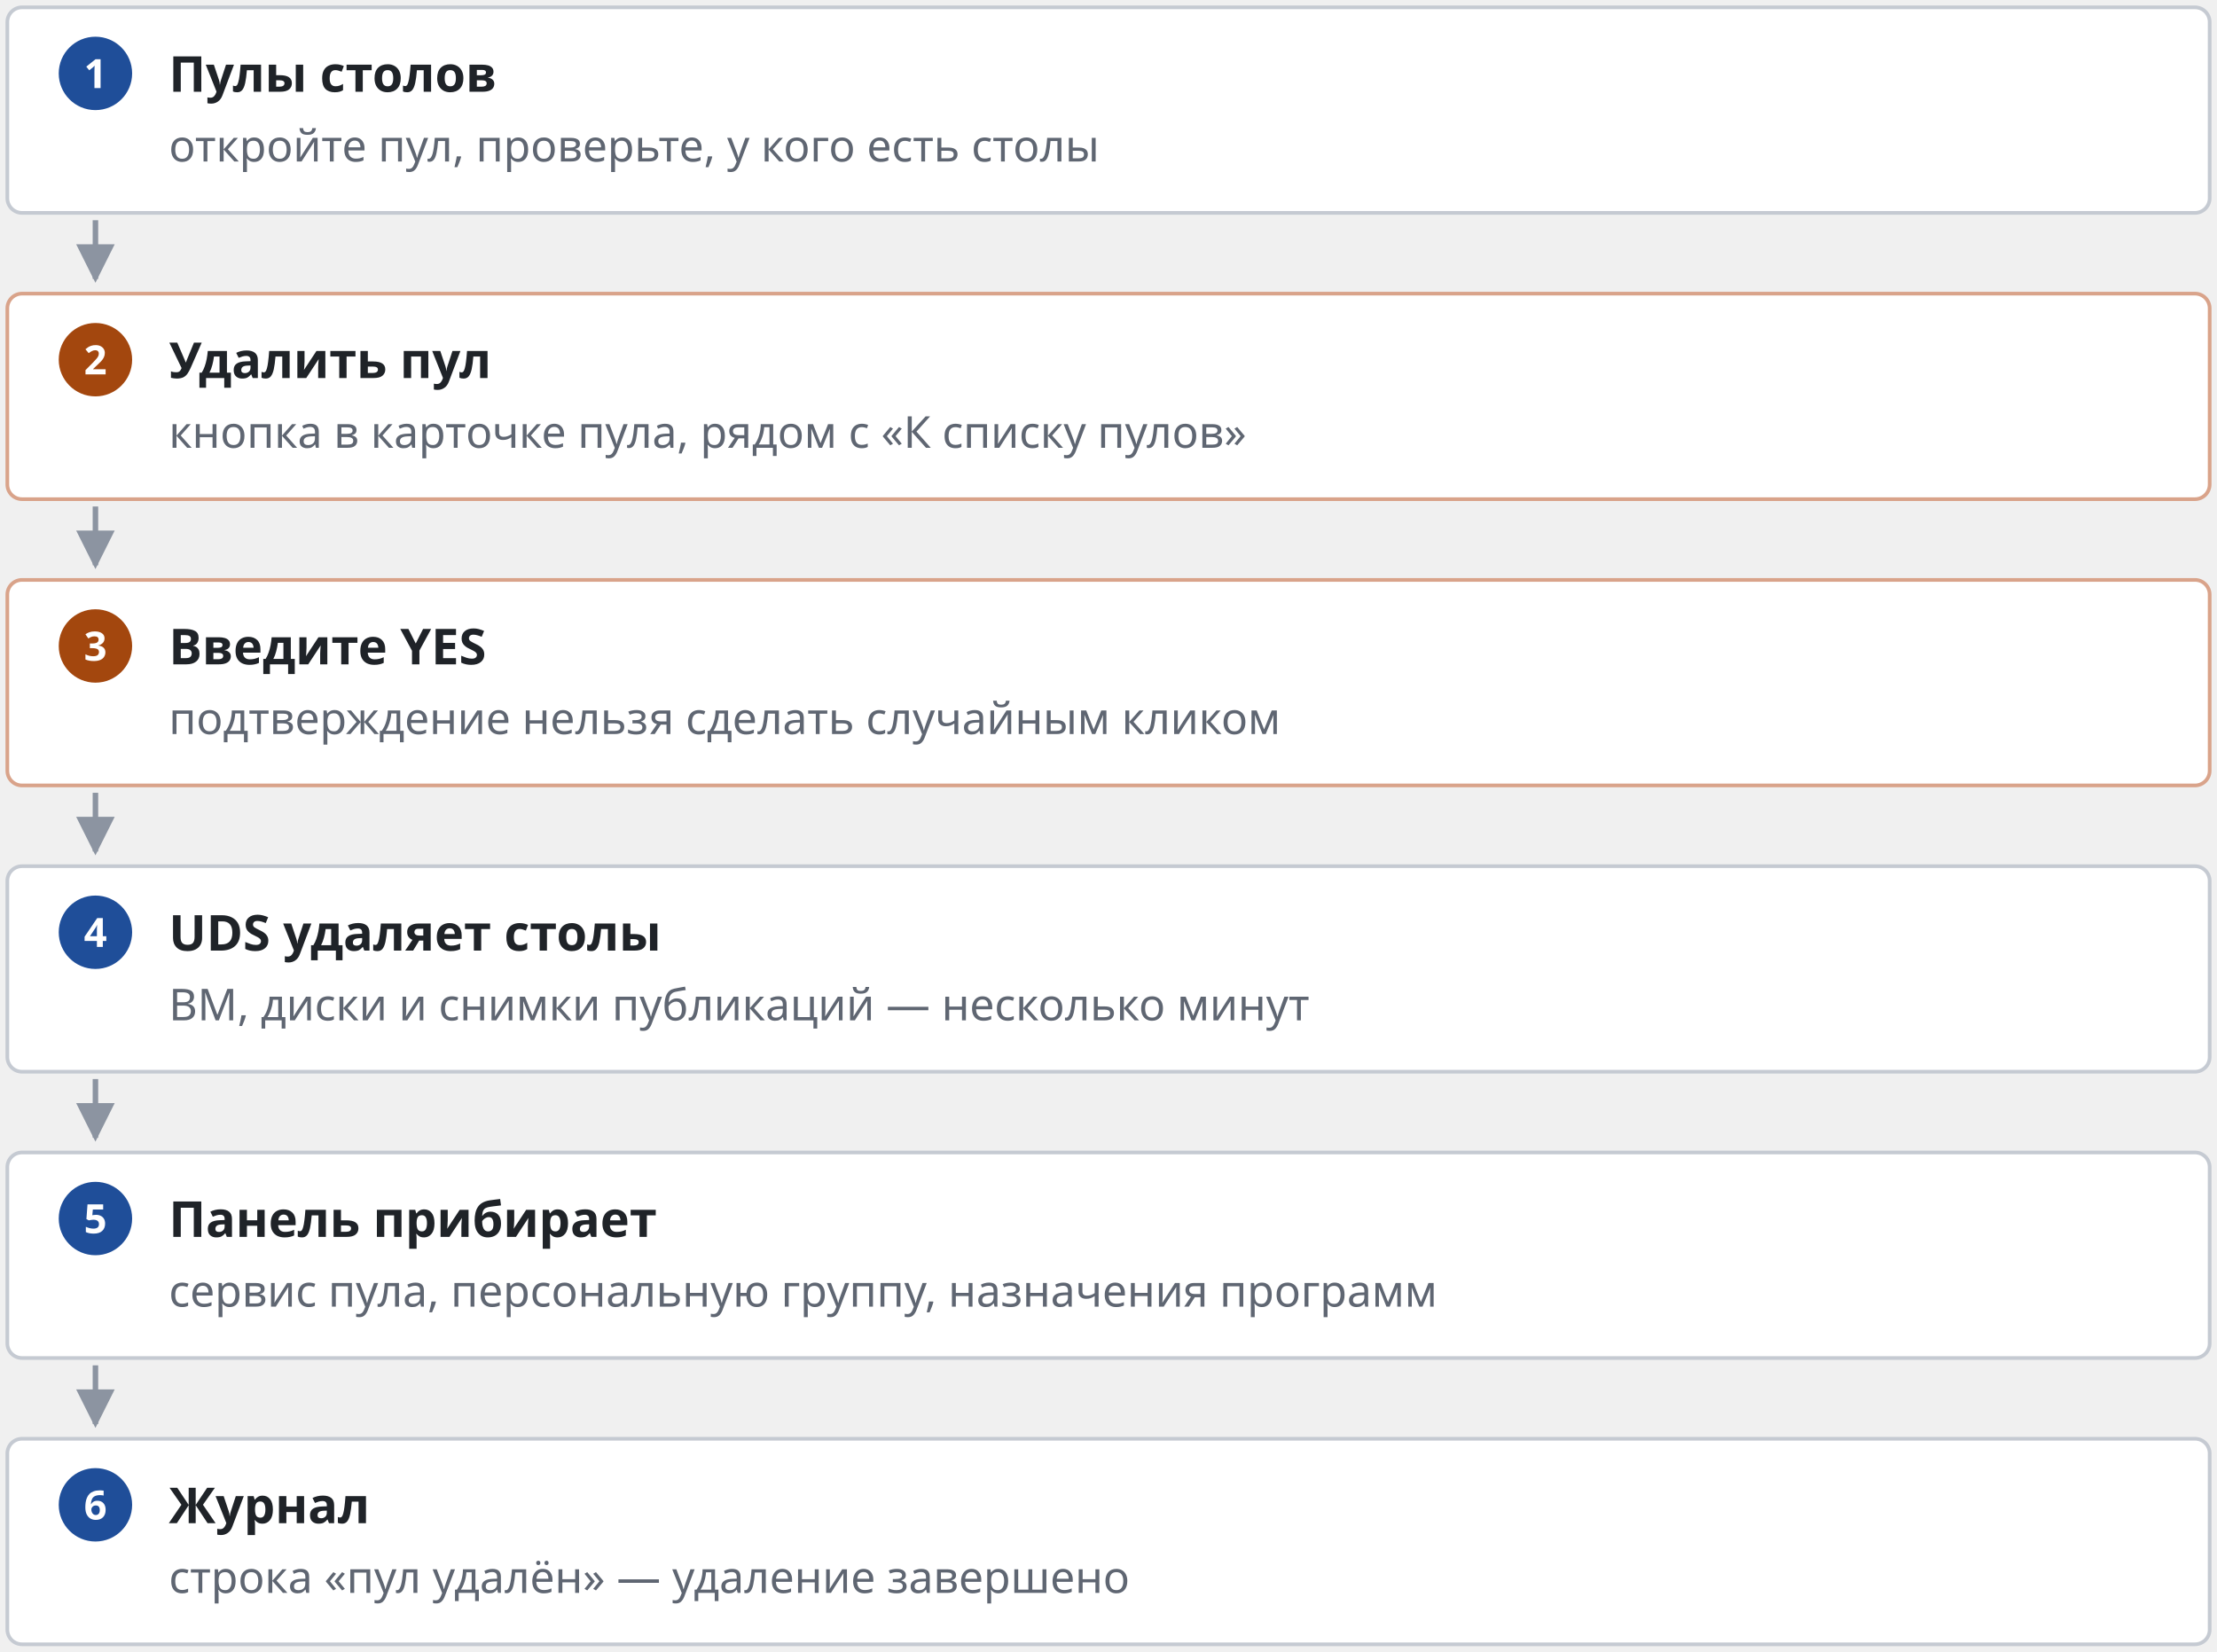
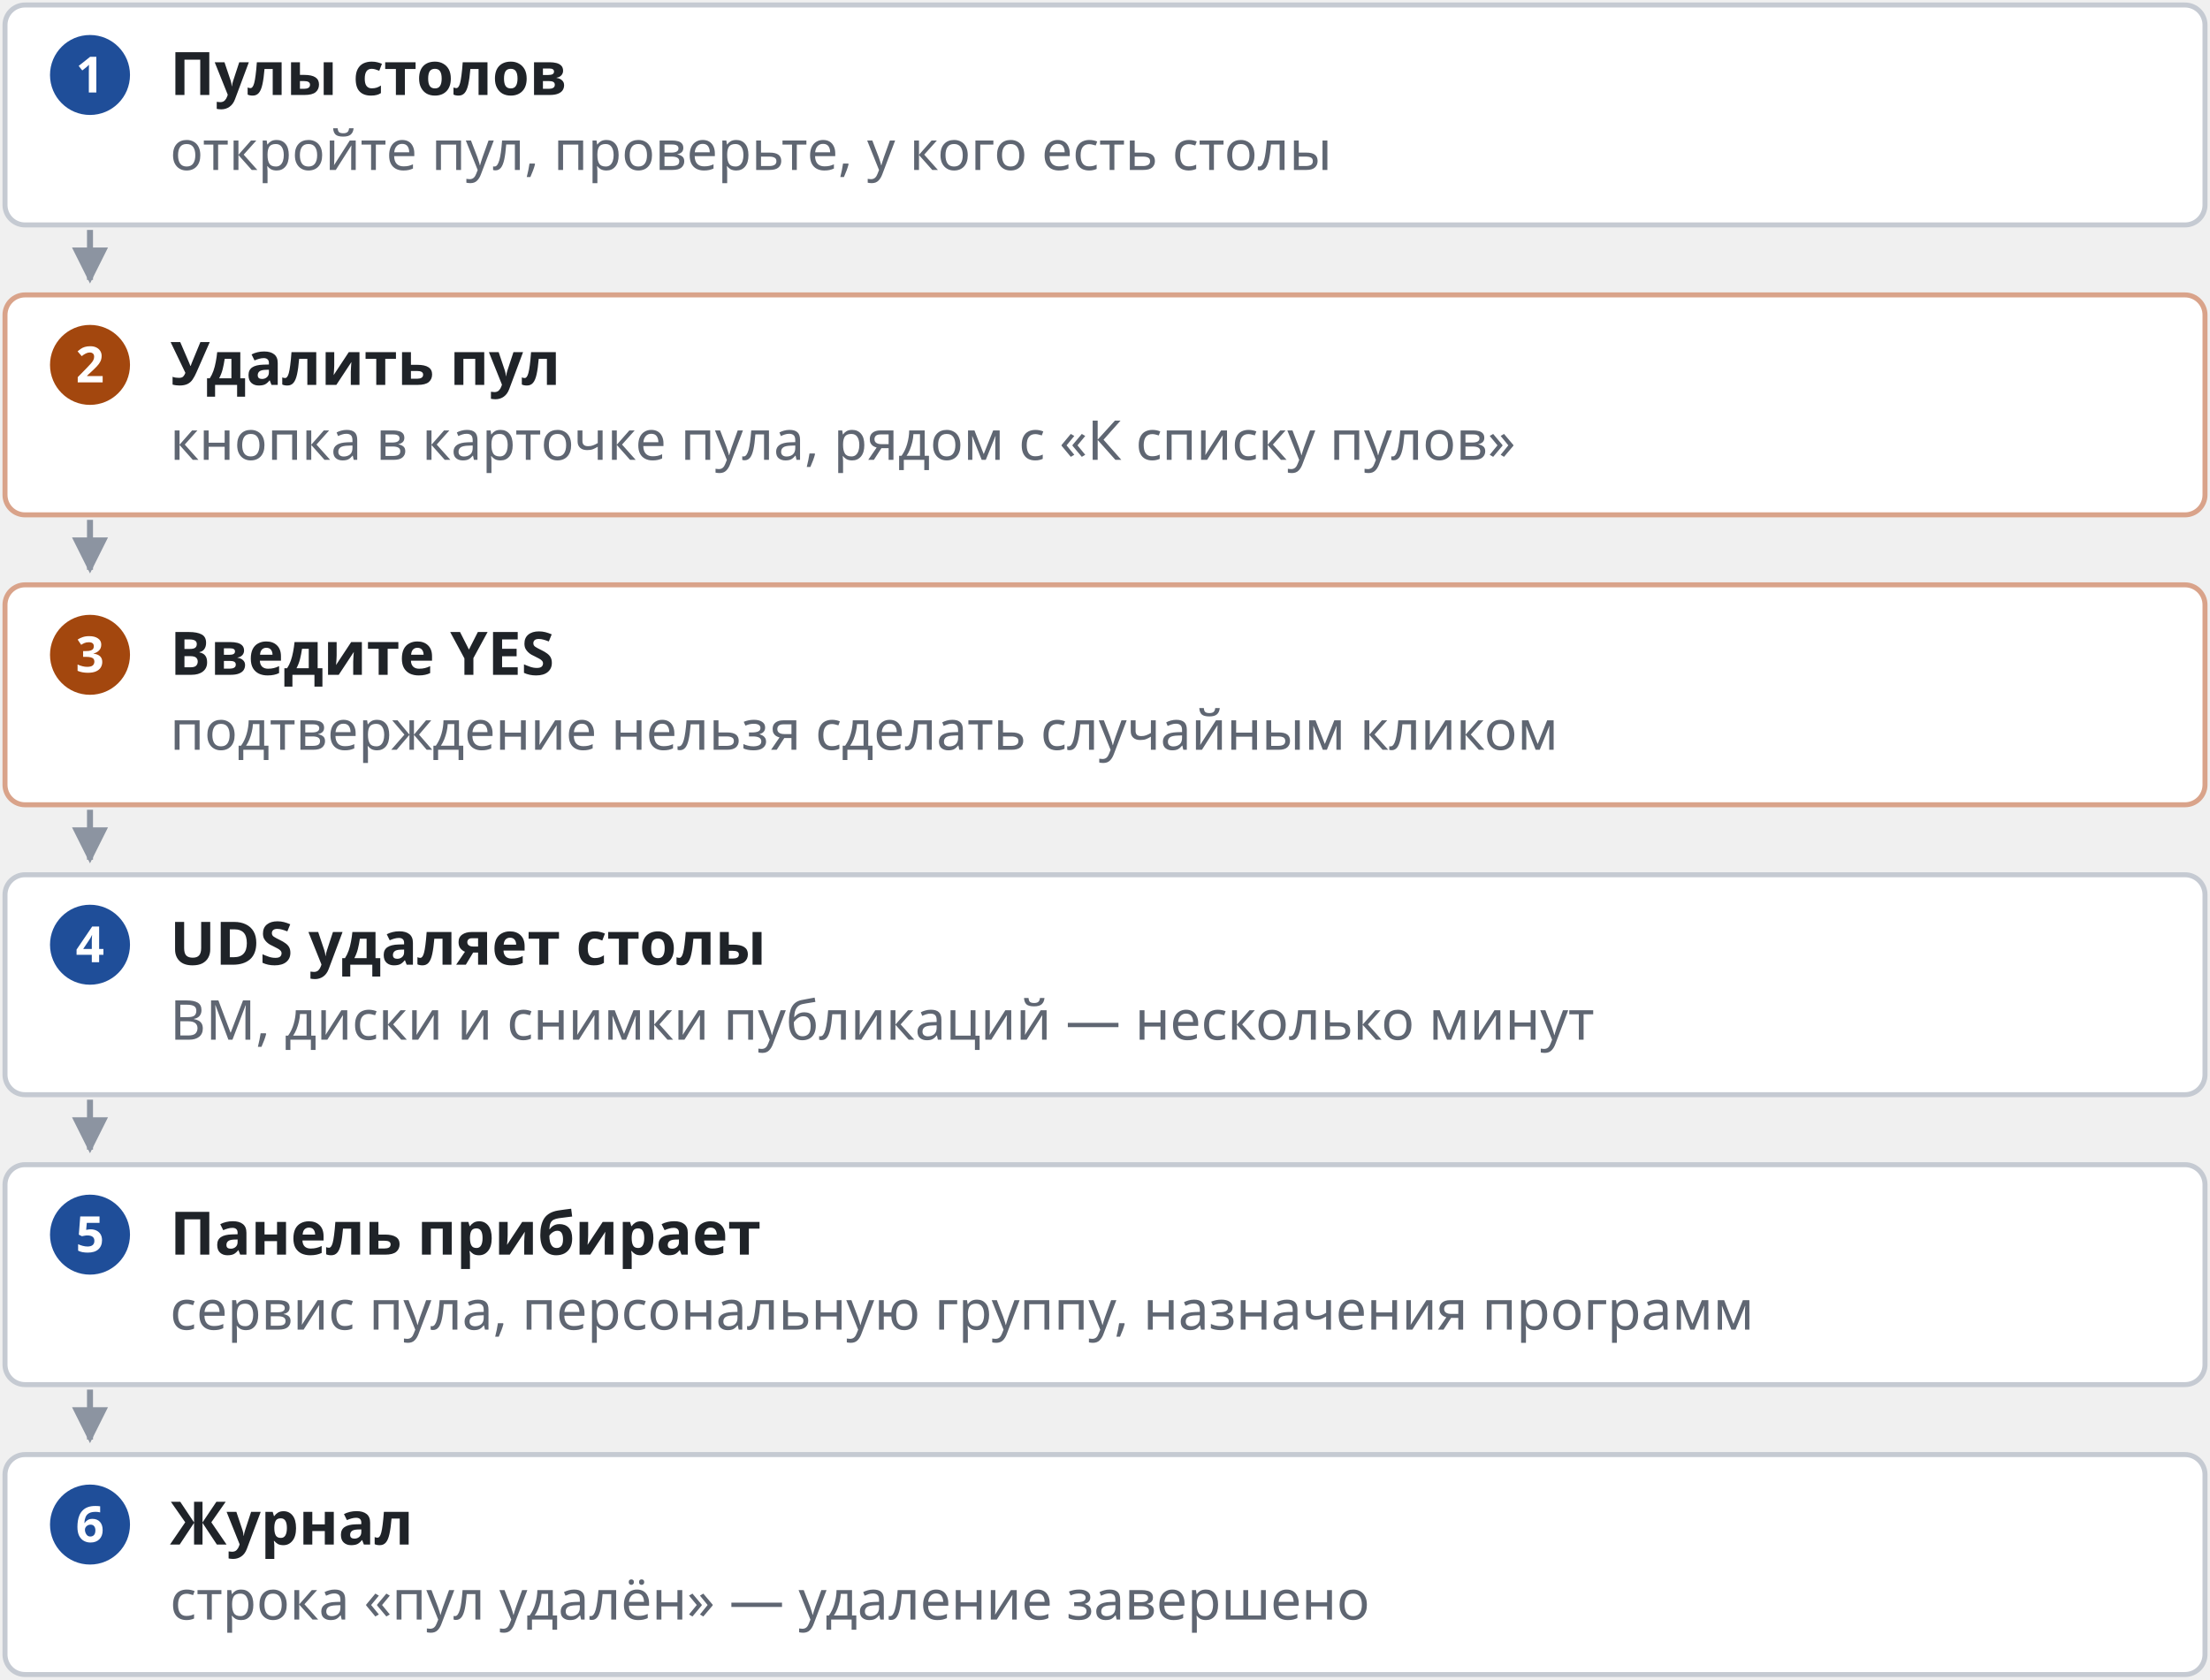
- <svg xmlns="http://www.w3.org/2000/svg" viewBox="0 0 604 450" width="100%" style="max-width:604px;font-family:IBM Plex Sans,sans-serif" role="img" aria-label="Схема: 6 шагов, они перечислены ниже">
+ <svg xmlns="http://www.w3.org/2000/svg" viewBox="0 0 442 336" width="442" height="336" style="max-width:100%;height:auto;font-family:IBM Plex Sans,sans-serif" role="img" aria-label="Схема: 6 шагов, они перечислены ниже">
  <defs>
-     <marker id="ha" viewBox="0 0 10 10" refX="9" refY="5" markerWidth="7" markerHeight="7" orient="auto">
+     <marker id="ha" viewBox="0 0 10 10" refX="9" refY="5" markerWidth="6" markerHeight="6" orient="auto">
      <path d="M0,0 L10,5 L0,10 z" fill="#8C94A1" />
    </marker>
  </defs>
-   <rect x="2" y="2" width="600" height="56" rx="4" fill="#FFFFFF" stroke="#C5CAD2" />
-   <circle cx="26" cy="20" r="10" fill="#1F4E99" />
-   <text x="26" y="24" font-size="11" font-weight="600" fill="#fff" text-anchor="middle">1</text>
-   <text x="46" y="25" font-size="13.5" font-weight="600" fill="#1F2328">Пулы столов</text>
-   <text x="46" y="44" font-size="12" fill="#5F6672">откройте пул, проверьте, у кого есть столы</text>
-   <path d="M26 60 v16" stroke="#8C94A1" stroke-width="1.5" marker-end="url(#ha)" />
-   <rect x="2" y="80" width="600" height="56" rx="4" fill="#FFFFFF" stroke="#D9A38A" />
-   <circle cx="26" cy="98" r="10" fill="#A3470E" />
-   <text x="26" y="102" font-size="11" font-weight="600" fill="#fff" text-anchor="middle">2</text>
-   <text x="46" y="103" font-size="13.5" font-weight="600" fill="#1F2328">Удалить пул</text>
-   <text x="46" y="122" font-size="12" fill="#5F6672">кнопка в карточке пула, рядом с «К списку пулов»</text>
-   <path d="M26 138 v16" stroke="#8C94A1" stroke-width="1.5" marker-end="url(#ha)" />
-   <rect x="2" y="158" width="600" height="56" rx="4" fill="#FFFFFF" stroke="#D9A38A" />
-   <circle cx="26" cy="176" r="10" fill="#A3470E" />
-   <text x="26" y="180" font-size="11" font-weight="600" fill="#fff" text-anchor="middle">3</text>
-   <text x="46" y="181" font-size="13.5" font-weight="600" fill="#1F2328">Введите YES</text>
-   <text x="46" y="200" font-size="12" fill="#5F6672">подтверждение нельзя сделать случайным кликом</text>
-   <path d="M26 216 v16" stroke="#8C94A1" stroke-width="1.5" marker-end="url(#ha)" />
-   <rect x="2" y="236" width="600" height="56" rx="4" fill="#FFFFFF" stroke="#C5CAD2" />
-   <circle cx="26" cy="254" r="10" fill="#1F4E99" />
-   <text x="26" y="258" font-size="11" font-weight="600" fill="#fff" text-anchor="middle">4</text>
-   <text x="46" y="259" font-size="13.5" font-weight="600" fill="#1F2328">UDS удаляет столы</text>
-   <text x="46" y="278" font-size="12" fill="#5F6672">ВМ, диски и снимки публикаций — несколько минут</text>
-   <path d="M26 294 v16" stroke="#8C94A1" stroke-width="1.5" marker-end="url(#ha)" />
-   <rect x="2" y="314" width="600" height="56" rx="4" fill="#FFFFFF" stroke="#C5CAD2" />
-   <circle cx="26" cy="332" r="10" fill="#1F4E99" />
-   <text x="26" y="336" font-size="11" font-weight="600" fill="#fff" text-anchor="middle">5</text>
-   <text x="46" y="337" font-size="13.5" font-weight="600" fill="#1F2328">Панель прибирает</text>
-   <text x="46" y="356" font-size="12" fill="#5F6672">сервис пула, персональную группу, назначения программ</text>
-   <path d="M26 372 v16" stroke="#8C94A1" stroke-width="1.5" marker-end="url(#ha)" />
-   <rect x="2" y="392" width="600" height="56" rx="4" fill="#FFFFFF" stroke="#C5CAD2" />
-   <circle cx="26" cy="410" r="10" fill="#1F4E99" />
-   <text x="26" y="414" font-size="11" font-weight="600" fill="#fff" text-anchor="middle">6</text>
-   <text x="46" y="415" font-size="13.5" font-weight="600" fill="#1F2328">Журнал</text>
-   <text x="46" y="434" font-size="12" fill="#5F6672">строка «пул удалён» — удаление завершено</text>
+   <rect x="1" y="1" width="440" height="44" rx="4" fill="#FFFFFF" stroke="#C5CAD2" />
+   <circle cx="18" cy="15" r="8" fill="#1F4E99" />
+   <text x="18" y="18.5" font-size="10" font-weight="600" fill="#fff" text-anchor="middle">1</text>
+   <text x="34" y="19" font-size="12" font-weight="600" fill="#1F2328">Пулы столов</text>
+   <text x="34" y="34" font-size="11" fill="#5F6672">откройте пул, проверьте, у кого есть столы</text>
+   <path d="M18 46 v10" stroke="#8C94A1" stroke-width="1.2" marker-end="url(#ha)" />
+   <rect x="1" y="59" width="440" height="44" rx="4" fill="#FFFFFF" stroke="#D9A38A" />
+   <circle cx="18" cy="73" r="8" fill="#A3470E" />
+   <text x="18" y="76.5" font-size="10" font-weight="600" fill="#fff" text-anchor="middle">2</text>
+   <text x="34" y="77" font-size="12" font-weight="600" fill="#1F2328">Удалить пул</text>
+   <text x="34" y="92" font-size="11" fill="#5F6672">кнопка в карточке пула, рядом с «К списку пулов»</text>
+   <path d="M18 104 v10" stroke="#8C94A1" stroke-width="1.2" marker-end="url(#ha)" />
+   <rect x="1" y="117" width="440" height="44" rx="4" fill="#FFFFFF" stroke="#D9A38A" />
+   <circle cx="18" cy="131" r="8" fill="#A3470E" />
+   <text x="18" y="134.5" font-size="10" font-weight="600" fill="#fff" text-anchor="middle">3</text>
+   <text x="34" y="135" font-size="12" font-weight="600" fill="#1F2328">Введите YES</text>
+   <text x="34" y="150" font-size="11" fill="#5F6672">подтверждение нельзя сделать случайным кликом</text>
+   <path d="M18 162 v10" stroke="#8C94A1" stroke-width="1.2" marker-end="url(#ha)" />
+   <rect x="1" y="175" width="440" height="44" rx="4" fill="#FFFFFF" stroke="#C5CAD2" />
+   <circle cx="18" cy="189" r="8" fill="#1F4E99" />
+   <text x="18" y="192.5" font-size="10" font-weight="600" fill="#fff" text-anchor="middle">4</text>
+   <text x="34" y="193" font-size="12" font-weight="600" fill="#1F2328">UDS удаляет столы</text>
+   <text x="34" y="208" font-size="11" fill="#5F6672">ВМ, диски и снимки публикаций — несколько минут</text>
+   <path d="M18 220 v10" stroke="#8C94A1" stroke-width="1.2" marker-end="url(#ha)" />
+   <rect x="1" y="233" width="440" height="44" rx="4" fill="#FFFFFF" stroke="#C5CAD2" />
+   <circle cx="18" cy="247" r="8" fill="#1F4E99" />
+   <text x="18" y="250.5" font-size="10" font-weight="600" fill="#fff" text-anchor="middle">5</text>
+   <text x="34" y="251" font-size="12" font-weight="600" fill="#1F2328">Панель прибирает</text>
+   <text x="34" y="266" font-size="11" fill="#5F6672">сервис пула, персональную группу, назначения программ</text>
+   <path d="M18 278 v10" stroke="#8C94A1" stroke-width="1.2" marker-end="url(#ha)" />
+   <rect x="1" y="291" width="440" height="44" rx="4" fill="#FFFFFF" stroke="#C5CAD2" />
+   <circle cx="18" cy="305" r="8" fill="#1F4E99" />
+   <text x="18" y="308.5" font-size="10" font-weight="600" fill="#fff" text-anchor="middle">6</text>
+   <text x="34" y="309" font-size="12" font-weight="600" fill="#1F2328">Журнал</text>
+   <text x="34" y="324" font-size="11" fill="#5F6672">строка «пул удалён» — удаление завершено</text>
</svg>
